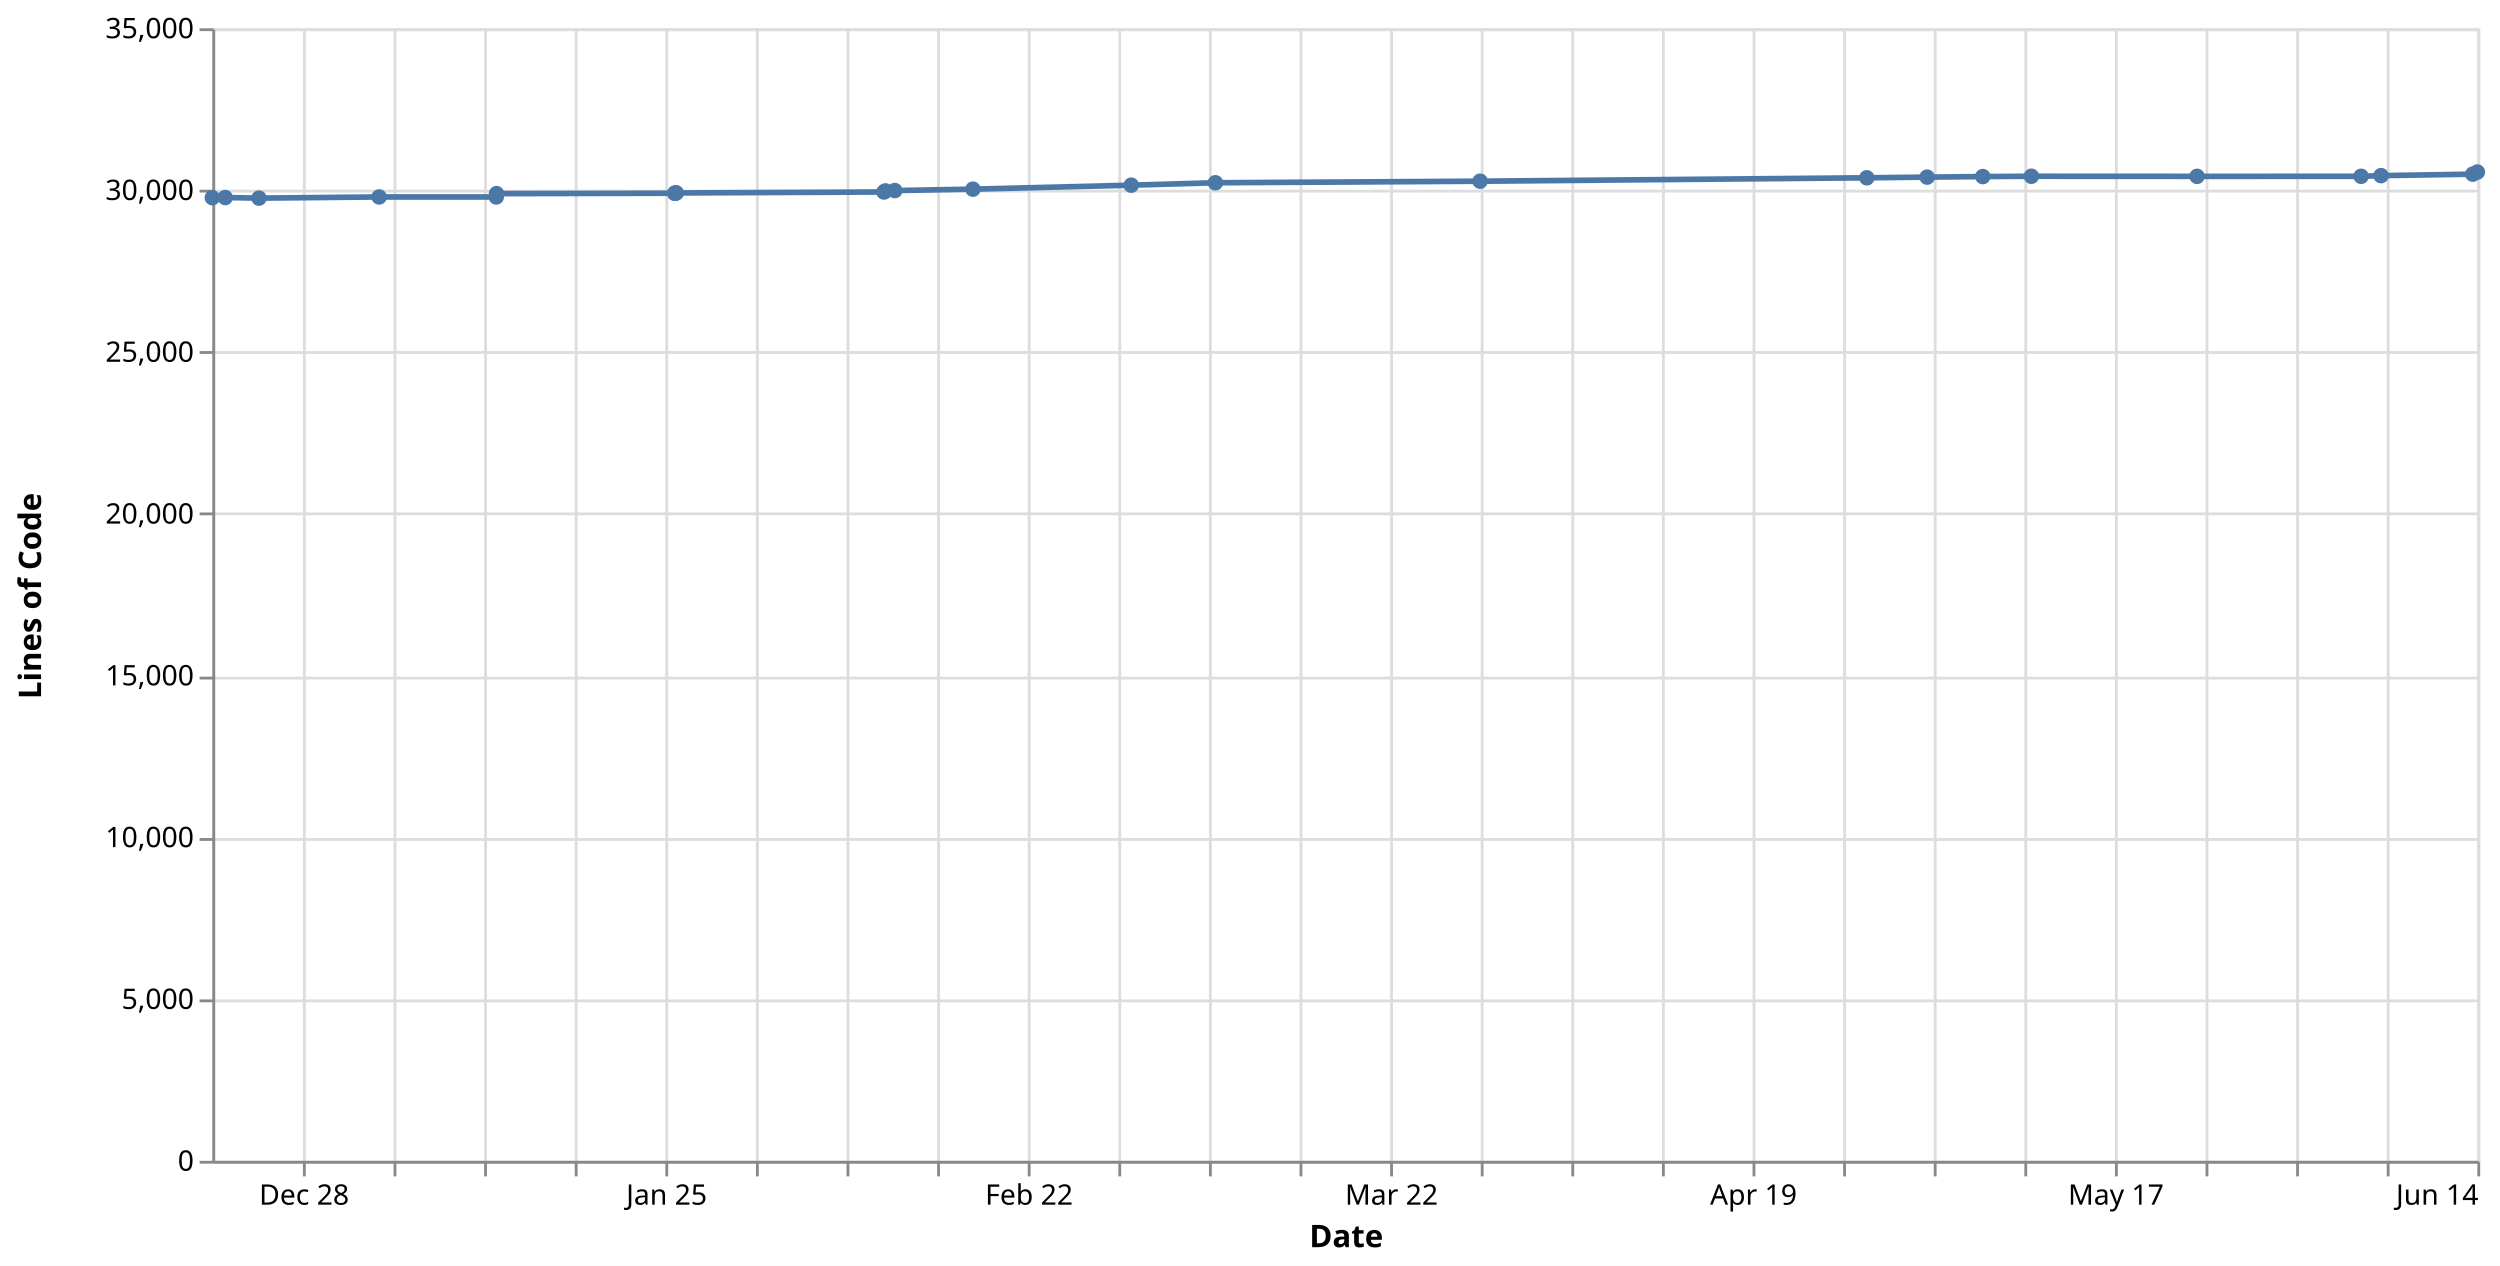
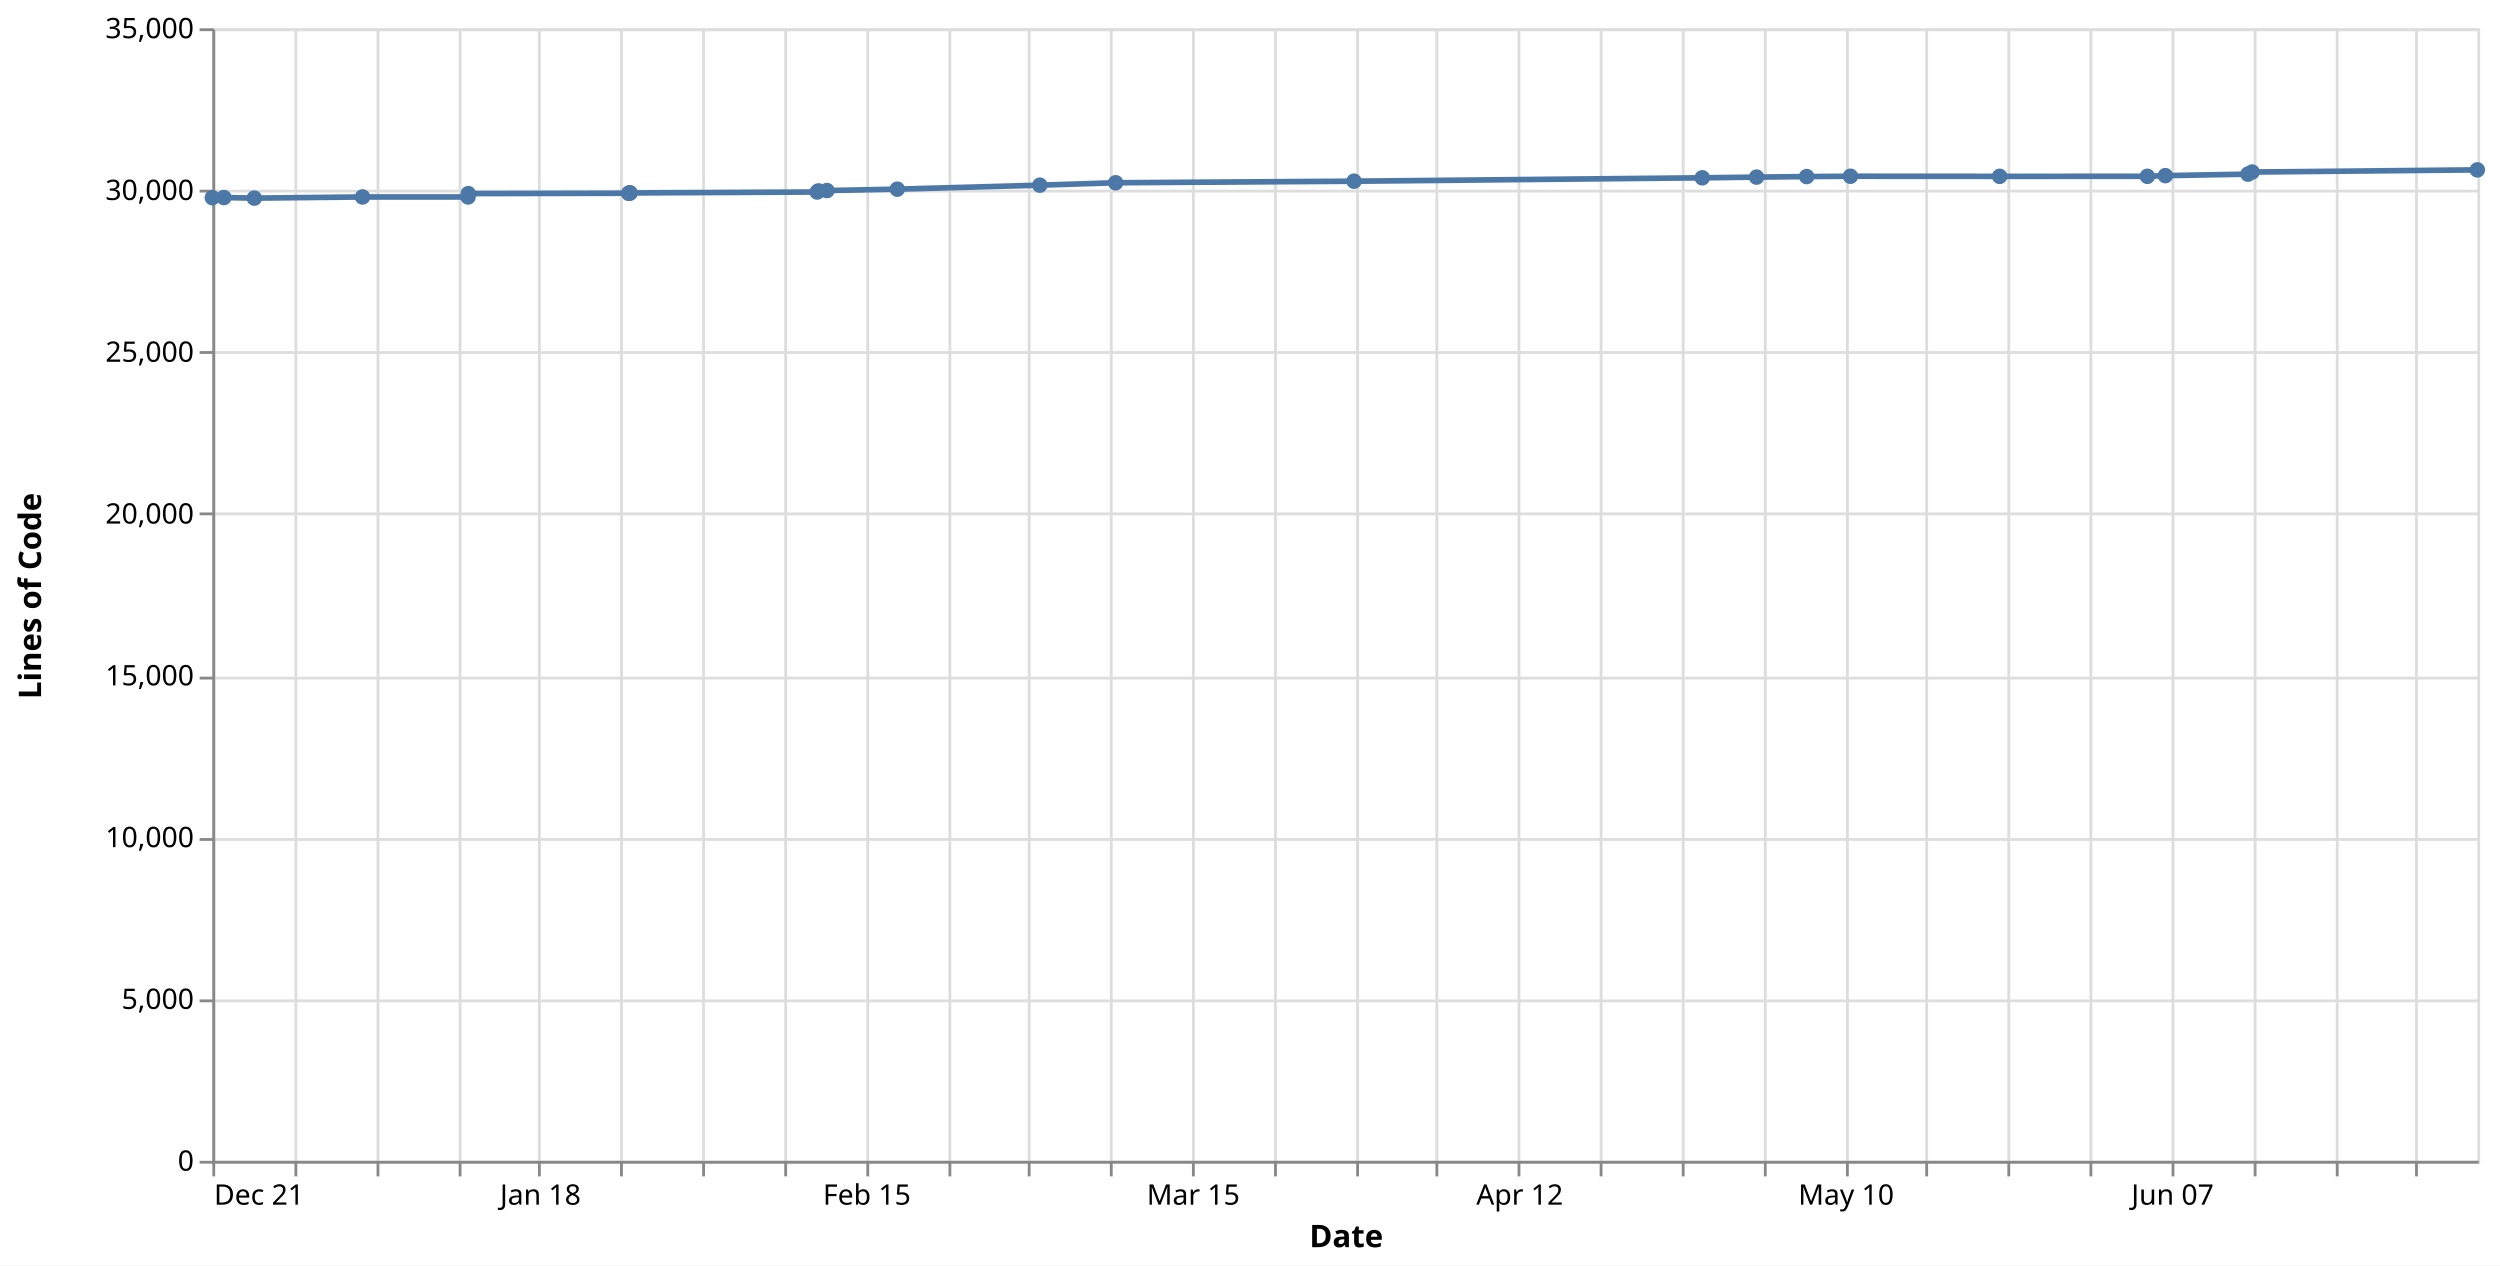
<svg xmlns="http://www.w3.org/2000/svg" version="1.1" class="marks" width="883" height="447" viewBox="0 0 883 447">
  <rect width="883" height="447" fill="white" />
  <g fill="none" stroke-miterlimit="10" transform="translate(75,10)">
    <g class="mark-group role-frame root" role="graphics-object" aria-roledescription="group mark container">
      <g transform="translate(0,0)">
        <path class="background" aria-hidden="true" d="M0.5,0.5h800v400h-800Z" stroke="#ddd" />
        <g>
          <g class="mark-group role-axis" aria-hidden="true">
            <g transform="translate(0.5,400.5)">
              <path class="background" aria-hidden="true" d="M0,0h0v0h0Z" pointer-events="none" />
              <g>
                <g class="mark-rule role-axis-grid" pointer-events="none">
-                   <line transform="translate(32,-400)" x2="0" y2="400" stroke="#ddd" stroke-width="1" opacity="1" />
-                   <line transform="translate(64,-400)" x2="0" y2="400" stroke="#ddd" stroke-width="1" opacity="1" />
-                   <line transform="translate(96,-400)" x2="0" y2="400" stroke="#ddd" stroke-width="1" opacity="1" />
-                   <line transform="translate(128,-400)" x2="0" y2="400" stroke="#ddd" stroke-width="1" opacity="1" />
-                   <line transform="translate(160,-400)" x2="0" y2="400" stroke="#ddd" stroke-width="1" opacity="1" />
-                   <line transform="translate(192,-400)" x2="0" y2="400" stroke="#ddd" stroke-width="1" opacity="1" />
-                   <line transform="translate(224,-400)" x2="0" y2="400" stroke="#ddd" stroke-width="1" opacity="1" />
-                   <line transform="translate(256,-400)" x2="0" y2="400" stroke="#ddd" stroke-width="1" opacity="1" />
+                   <line transform="translate(0,-400)" x2="0" y2="400" stroke="#ddd" stroke-width="1" opacity="1" />
+                   <line transform="translate(29,-400)" x2="0" y2="400" stroke="#ddd" stroke-width="1" opacity="1" />
+                   <line transform="translate(58,-400)" x2="0" y2="400" stroke="#ddd" stroke-width="1" opacity="1" />
+                   <line transform="translate(87,-400)" x2="0" y2="400" stroke="#ddd" stroke-width="1" opacity="1" />
+                   <line transform="translate(115,-400)" x2="0" y2="400" stroke="#ddd" stroke-width="1" opacity="1" />
+                   <line transform="translate(144,-400)" x2="0" y2="400" stroke="#ddd" stroke-width="1" opacity="1" />
+                   <line transform="translate(173,-400)" x2="0" y2="400" stroke="#ddd" stroke-width="1" opacity="1" />
+                   <line transform="translate(202,-400)" x2="0" y2="400" stroke="#ddd" stroke-width="1" opacity="1" />
+                   <line transform="translate(231,-400)" x2="0" y2="400" stroke="#ddd" stroke-width="1" opacity="1" />
+                   <line transform="translate(260,-400)" x2="0" y2="400" stroke="#ddd" stroke-width="1" opacity="1" />
                  <line transform="translate(288,-400)" x2="0" y2="400" stroke="#ddd" stroke-width="1" opacity="1" />
-                   <line transform="translate(320,-400)" x2="0" y2="400" stroke="#ddd" stroke-width="1" opacity="1" />
-                   <line transform="translate(352,-400)" x2="0" y2="400" stroke="#ddd" stroke-width="1" opacity="1" />
-                   <line transform="translate(384,-400)" x2="0" y2="400" stroke="#ddd" stroke-width="1" opacity="1" />
-                   <line transform="translate(416,-400)" x2="0" y2="400" stroke="#ddd" stroke-width="1" opacity="1" />
-                   <line transform="translate(448,-400)" x2="0" y2="400" stroke="#ddd" stroke-width="1" opacity="1" />
-                   <line transform="translate(480,-400)" x2="0" y2="400" stroke="#ddd" stroke-width="1" opacity="1" />
-                   <line transform="translate(512,-400)" x2="0" y2="400" stroke="#ddd" stroke-width="1" opacity="1" />
-                   <line transform="translate(544,-400)" x2="0" y2="400" stroke="#ddd" stroke-width="1" opacity="1" />
-                   <line transform="translate(576,-400)" x2="0" y2="400" stroke="#ddd" stroke-width="1" opacity="1" />
-                   <line transform="translate(608,-400)" x2="0" y2="400" stroke="#ddd" stroke-width="1" opacity="1" />
-                   <line transform="translate(640,-400)" x2="0" y2="400" stroke="#ddd" stroke-width="1" opacity="1" />
-                   <line transform="translate(672,-400)" x2="0" y2="400" stroke="#ddd" stroke-width="1" opacity="1" />
-                   <line transform="translate(704,-400)" x2="0" y2="400" stroke="#ddd" stroke-width="1" opacity="1" />
-                   <line transform="translate(736,-400)" x2="0" y2="400" stroke="#ddd" stroke-width="1" opacity="1" />
-                   <line transform="translate(768,-400)" x2="0" y2="400" stroke="#ddd" stroke-width="1" opacity="1" />
-                   <line transform="translate(800,-400)" x2="0" y2="400" stroke="#ddd" stroke-width="1" opacity="1" />
+                   <line transform="translate(317,-400)" x2="0" y2="400" stroke="#ddd" stroke-width="1" opacity="1" />
+                   <line transform="translate(346,-400)" x2="0" y2="400" stroke="#ddd" stroke-width="1" opacity="1" />
+                   <line transform="translate(375,-400)" x2="0" y2="400" stroke="#ddd" stroke-width="1" opacity="1" />
+                   <line transform="translate(404,-400)" x2="0" y2="400" stroke="#ddd" stroke-width="1" opacity="1" />
+                   <line transform="translate(432,-400)" x2="0" y2="400" stroke="#ddd" stroke-width="1" opacity="1" />
+                   <line transform="translate(461,-400)" x2="0" y2="400" stroke="#ddd" stroke-width="1" opacity="1" />
+                   <line transform="translate(490,-400)" x2="0" y2="400" stroke="#ddd" stroke-width="1" opacity="1" />
+                   <line transform="translate(519,-400)" x2="0" y2="400" stroke="#ddd" stroke-width="1" opacity="1" />
+                   <line transform="translate(548,-400)" x2="0" y2="400" stroke="#ddd" stroke-width="1" opacity="1" />
+                   <line transform="translate(577,-400)" x2="0" y2="400" stroke="#ddd" stroke-width="1" opacity="1" />
+                   <line transform="translate(605,-400)" x2="0" y2="400" stroke="#ddd" stroke-width="1" opacity="1" />
+                   <line transform="translate(634,-400)" x2="0" y2="400" stroke="#ddd" stroke-width="1" opacity="1" />
+                   <line transform="translate(663,-400)" x2="0" y2="400" stroke="#ddd" stroke-width="1" opacity="1" />
+                   <line transform="translate(692,-400)" x2="0" y2="400" stroke="#ddd" stroke-width="1" opacity="1" />
+                   <line transform="translate(721,-400)" x2="0" y2="400" stroke="#ddd" stroke-width="1" opacity="1" />
+                   <line transform="translate(750,-400)" x2="0" y2="400" stroke="#ddd" stroke-width="1" opacity="1" />
+                   <line transform="translate(778,-400)" x2="0" y2="400" stroke="#ddd" stroke-width="1" opacity="1" />
                </g>
              </g>
              <path class="foreground" aria-hidden="true" d="" pointer-events="none" display="none" />
            </g>
          </g>
          <g class="mark-group role-axis" aria-hidden="true">
            <g transform="translate(0.5,0.5)">
              <path class="background" aria-hidden="true" d="M0,0h0v0h0Z" pointer-events="none" />
              <g>
                <g class="mark-rule role-axis-grid" pointer-events="none">
                  <line transform="translate(0,400)" x2="800" y2="0" stroke="#ddd" stroke-width="1" opacity="1" />
                  <line transform="translate(0,343)" x2="800" y2="0" stroke="#ddd" stroke-width="1" opacity="1" />
                  <line transform="translate(0,286)" x2="800" y2="0" stroke="#ddd" stroke-width="1" opacity="1" />
                  <line transform="translate(0,229)" x2="800" y2="0" stroke="#ddd" stroke-width="1" opacity="1" />
                  <line transform="translate(0,171)" x2="800" y2="0" stroke="#ddd" stroke-width="1" opacity="1" />
                  <line transform="translate(0,114)" x2="800" y2="0" stroke="#ddd" stroke-width="1" opacity="1" />
                  <line transform="translate(0,57)" x2="800" y2="0" stroke="#ddd" stroke-width="1" opacity="1" />
                  <line transform="translate(0,0)" x2="800" y2="0" stroke="#ddd" stroke-width="1" opacity="1" />
                </g>
              </g>
              <path class="foreground" aria-hidden="true" d="" pointer-events="none" display="none" />
            </g>
          </g>
-           <g class="mark-group role-axis" role="graphics-symbol" aria-roledescription="axis" aria-label="X-axis titled 'Date' for a time scale with values from Sunday, 21 December 2025, 12:25:38 AM to Sunday, 14 June 2026, 12:32:57 AM">
+           <g class="mark-group role-axis" role="graphics-symbol" aria-roledescription="axis" aria-label="X-axis titled 'Date' for a time scale with values from Saturday, 20 December 2025, 11:25:38 PM to Friday, 03 July 2026, 6:19:36 AM">
            <g transform="translate(0.5,400.5)">
              <path class="background" aria-hidden="true" d="M0,0h0v0h0Z" pointer-events="none" />
              <g>
                <g class="mark-rule role-axis-tick" pointer-events="none">
-                   <line transform="translate(32,0)" x2="0" y2="5" stroke="#888" stroke-width="1" opacity="1" />
-                   <line transform="translate(64,0)" x2="0" y2="5" stroke="#888" stroke-width="1" opacity="1" />
-                   <line transform="translate(96,0)" x2="0" y2="5" stroke="#888" stroke-width="1" opacity="1" />
-                   <line transform="translate(128,0)" x2="0" y2="5" stroke="#888" stroke-width="1" opacity="1" />
-                   <line transform="translate(160,0)" x2="0" y2="5" stroke="#888" stroke-width="1" opacity="1" />
-                   <line transform="translate(192,0)" x2="0" y2="5" stroke="#888" stroke-width="1" opacity="1" />
-                   <line transform="translate(224,0)" x2="0" y2="5" stroke="#888" stroke-width="1" opacity="1" />
-                   <line transform="translate(256,0)" x2="0" y2="5" stroke="#888" stroke-width="1" opacity="1" />
+                   <line transform="translate(0,0)" x2="0" y2="5" stroke="#888" stroke-width="1" opacity="1" />
+                   <line transform="translate(29,0)" x2="0" y2="5" stroke="#888" stroke-width="1" opacity="1" />
+                   <line transform="translate(58,0)" x2="0" y2="5" stroke="#888" stroke-width="1" opacity="1" />
+                   <line transform="translate(87,0)" x2="0" y2="5" stroke="#888" stroke-width="1" opacity="1" />
+                   <line transform="translate(115,0)" x2="0" y2="5" stroke="#888" stroke-width="1" opacity="1" />
+                   <line transform="translate(144,0)" x2="0" y2="5" stroke="#888" stroke-width="1" opacity="1" />
+                   <line transform="translate(173,0)" x2="0" y2="5" stroke="#888" stroke-width="1" opacity="1" />
+                   <line transform="translate(202,0)" x2="0" y2="5" stroke="#888" stroke-width="1" opacity="1" />
+                   <line transform="translate(231,0)" x2="0" y2="5" stroke="#888" stroke-width="1" opacity="1" />
+                   <line transform="translate(260,0)" x2="0" y2="5" stroke="#888" stroke-width="1" opacity="1" />
                  <line transform="translate(288,0)" x2="0" y2="5" stroke="#888" stroke-width="1" opacity="1" />
-                   <line transform="translate(320,0)" x2="0" y2="5" stroke="#888" stroke-width="1" opacity="1" />
-                   <line transform="translate(352,0)" x2="0" y2="5" stroke="#888" stroke-width="1" opacity="1" />
-                   <line transform="translate(384,0)" x2="0" y2="5" stroke="#888" stroke-width="1" opacity="1" />
-                   <line transform="translate(416,0)" x2="0" y2="5" stroke="#888" stroke-width="1" opacity="1" />
-                   <line transform="translate(448,0)" x2="0" y2="5" stroke="#888" stroke-width="1" opacity="1" />
-                   <line transform="translate(480,0)" x2="0" y2="5" stroke="#888" stroke-width="1" opacity="1" />
-                   <line transform="translate(512,0)" x2="0" y2="5" stroke="#888" stroke-width="1" opacity="1" />
-                   <line transform="translate(544,0)" x2="0" y2="5" stroke="#888" stroke-width="1" opacity="1" />
-                   <line transform="translate(576,0)" x2="0" y2="5" stroke="#888" stroke-width="1" opacity="1" />
-                   <line transform="translate(608,0)" x2="0" y2="5" stroke="#888" stroke-width="1" opacity="1" />
-                   <line transform="translate(640,0)" x2="0" y2="5" stroke="#888" stroke-width="1" opacity="1" />
-                   <line transform="translate(672,0)" x2="0" y2="5" stroke="#888" stroke-width="1" opacity="1" />
-                   <line transform="translate(704,0)" x2="0" y2="5" stroke="#888" stroke-width="1" opacity="1" />
-                   <line transform="translate(736,0)" x2="0" y2="5" stroke="#888" stroke-width="1" opacity="1" />
-                   <line transform="translate(768,0)" x2="0" y2="5" stroke="#888" stroke-width="1" opacity="1" />
-                   <line transform="translate(800,0)" x2="0" y2="5" stroke="#888" stroke-width="1" opacity="1" />
+                   <line transform="translate(317,0)" x2="0" y2="5" stroke="#888" stroke-width="1" opacity="1" />
+                   <line transform="translate(346,0)" x2="0" y2="5" stroke="#888" stroke-width="1" opacity="1" />
+                   <line transform="translate(375,0)" x2="0" y2="5" stroke="#888" stroke-width="1" opacity="1" />
+                   <line transform="translate(404,0)" x2="0" y2="5" stroke="#888" stroke-width="1" opacity="1" />
+                   <line transform="translate(432,0)" x2="0" y2="5" stroke="#888" stroke-width="1" opacity="1" />
+                   <line transform="translate(461,0)" x2="0" y2="5" stroke="#888" stroke-width="1" opacity="1" />
+                   <line transform="translate(490,0)" x2="0" y2="5" stroke="#888" stroke-width="1" opacity="1" />
+                   <line transform="translate(519,0)" x2="0" y2="5" stroke="#888" stroke-width="1" opacity="1" />
+                   <line transform="translate(548,0)" x2="0" y2="5" stroke="#888" stroke-width="1" opacity="1" />
+                   <line transform="translate(577,0)" x2="0" y2="5" stroke="#888" stroke-width="1" opacity="1" />
+                   <line transform="translate(605,0)" x2="0" y2="5" stroke="#888" stroke-width="1" opacity="1" />
+                   <line transform="translate(634,0)" x2="0" y2="5" stroke="#888" stroke-width="1" opacity="1" />
+                   <line transform="translate(663,0)" x2="0" y2="5" stroke="#888" stroke-width="1" opacity="1" />
+                   <line transform="translate(692,0)" x2="0" y2="5" stroke="#888" stroke-width="1" opacity="1" />
+                   <line transform="translate(721,0)" x2="0" y2="5" stroke="#888" stroke-width="1" opacity="1" />
+                   <line transform="translate(750,0)" x2="0" y2="5" stroke="#888" stroke-width="1" opacity="1" />
+                   <line transform="translate(778,0)" x2="0" y2="5" stroke="#888" stroke-width="1" opacity="1" />
                </g>
                <g class="mark-text role-axis-label" pointer-events="none">
-                   <text text-anchor="middle" transform="translate(31.9253,15)" font-family="sans-serif" font-size="10px" fill="#000" opacity="1">Dec 28</text>
-                   <text text-anchor="middle" transform="translate(63.93199,15)" font-family="sans-serif" font-size="10px" fill="#000" opacity="0">Jan 04</text>
-                   <text text-anchor="middle" transform="translate(95.93868,15)" font-family="sans-serif" font-size="10px" fill="#000" opacity="0">Jan 11</text>
-                   <text text-anchor="middle" transform="translate(127.9454,15)" font-family="sans-serif" font-size="10px" fill="#000" opacity="0">Jan 18</text>
-                   <text text-anchor="middle" transform="translate(159.9521,15)" font-family="sans-serif" font-size="10px" fill="#000" opacity="1">Jan 25</text>
-                   <text text-anchor="middle" transform="translate(191.9588,15)" font-family="sans-serif" font-size="10px" fill="#000" opacity="0">February</text>
-                   <text text-anchor="middle" transform="translate(223.9654,15)" font-family="sans-serif" font-size="10px" fill="#000" opacity="0">Feb 08</text>
-                   <text text-anchor="middle" transform="translate(255.9721,15)" font-family="sans-serif" font-size="10px" fill="#000" opacity="0">Feb 15</text>
-                   <text text-anchor="middle" transform="translate(287.9788,15)" font-family="sans-serif" font-size="10px" fill="#000" opacity="1">Feb 22</text>
-                   <text text-anchor="middle" transform="translate(319.9855,15)" font-family="sans-serif" font-size="10px" fill="#000" opacity="0">March</text>
-                   <text text-anchor="middle" transform="translate(351.9922,15)" font-family="sans-serif" font-size="10px" fill="#000" opacity="0">Mar 08</text>
-                   <text text-anchor="middle" transform="translate(383.9989,15)" font-family="sans-serif" font-size="10px" fill="#000" opacity="0">Mar 15</text>
-                   <text text-anchor="middle" transform="translate(416.0056,15)" font-family="sans-serif" font-size="10px" fill="#000" opacity="1">Mar 22</text>
-                   <text text-anchor="middle" transform="translate(448.0123,15)" font-family="sans-serif" font-size="10px" fill="#000" opacity="0">Mar 29</text>
-                   <text text-anchor="middle" transform="translate(479.8285,15)" font-family="sans-serif" font-size="10px" fill="#000" opacity="0">Apr 05</text>
-                   <text text-anchor="middle" transform="translate(511.8352,15)" font-family="sans-serif" font-size="10px" fill="#000" opacity="0">Apr 12</text>
-                   <text text-anchor="middle" transform="translate(543.8418,15)" font-family="sans-serif" font-size="10px" fill="#000" opacity="1">Apr 19</text>
-                   <text text-anchor="middle" transform="translate(575.8485,15)" font-family="sans-serif" font-size="10px" fill="#000" opacity="0">Apr 26</text>
-                   <text text-anchor="middle" transform="translate(607.8552,15)" font-family="sans-serif" font-size="10px" fill="#000" opacity="0">May 03</text>
-                   <text text-anchor="middle" transform="translate(639.8619,15)" font-family="sans-serif" font-size="10px" fill="#000" opacity="0">May 10</text>
-                   <text text-anchor="middle" transform="translate(671.8686,15)" font-family="sans-serif" font-size="10px" fill="#000" opacity="1">May 17</text>
-                   <text text-anchor="middle" transform="translate(703.8753,15)" font-family="sans-serif" font-size="10px" fill="#000" opacity="0">May 24</text>
-                   <text text-anchor="middle" transform="translate(735.882,15)" font-family="sans-serif" font-size="10px" fill="#000" opacity="0">May 31</text>
-                   <text text-anchor="middle" transform="translate(767.8887,15)" font-family="sans-serif" font-size="10px" fill="#000" opacity="0">Jun 07</text>
-                   <text text-anchor="end" transform="translate(799.8954,15)" font-family="sans-serif" font-size="10px" fill="#000" opacity="1">Jun 14</text>
+                   <text text-anchor="start" transform="translate(0.09826981,15)" font-family="sans-serif" font-size="10px" fill="#000" opacity="1">Dec 21</text>
+                   <text text-anchor="middle" transform="translate(28.92154,15)" font-family="sans-serif" font-size="10px" fill="#000" opacity="0">Dec 28</text>
+                   <text text-anchor="middle" transform="translate(57.74481,15)" font-family="sans-serif" font-size="10px" fill="#000" opacity="0">Jan 04</text>
+                   <text text-anchor="middle" transform="translate(86.56807,15)" font-family="sans-serif" font-size="10px" fill="#000" opacity="0">Jan 11</text>
+                   <text text-anchor="middle" transform="translate(115.3913,15)" font-family="sans-serif" font-size="10px" fill="#000" opacity="1">Jan 18</text>
+                   <text text-anchor="middle" transform="translate(144.2146,15)" font-family="sans-serif" font-size="10px" fill="#000" opacity="0">Jan 25</text>
+                   <text text-anchor="middle" transform="translate(173.0379,15)" font-family="sans-serif" font-size="10px" fill="#000" opacity="0">February</text>
+                   <text text-anchor="middle" transform="translate(201.8611,15)" font-family="sans-serif" font-size="10px" fill="#000" opacity="0">Feb 08</text>
+                   <text text-anchor="middle" transform="translate(230.6844,15)" font-family="sans-serif" font-size="10px" fill="#000" opacity="1">Feb 15</text>
+                   <text text-anchor="middle" transform="translate(259.5077,15)" font-family="sans-serif" font-size="10px" fill="#000" opacity="0">Feb 22</text>
+                   <text text-anchor="middle" transform="translate(288.3309,15)" font-family="sans-serif" font-size="10px" fill="#000" opacity="0">March</text>
+                   <text text-anchor="middle" transform="translate(317.1542,15)" font-family="sans-serif" font-size="10px" fill="#000" opacity="0">Mar 08</text>
+                   <text text-anchor="middle" transform="translate(345.9775,15)" font-family="sans-serif" font-size="10px" fill="#000" opacity="1">Mar 15</text>
+                   <text text-anchor="middle" transform="translate(374.8008,15)" font-family="sans-serif" font-size="10px" fill="#000" opacity="0">Mar 22</text>
+                   <text text-anchor="middle" transform="translate(403.624,15)" font-family="sans-serif" font-size="10px" fill="#000" opacity="0">Mar 29</text>
+                   <text text-anchor="middle" transform="translate(432.4473,15)" font-family="sans-serif" font-size="10px" fill="#000" opacity="0">Apr 05</text>
+                   <text text-anchor="middle" transform="translate(461.2706,15)" font-family="sans-serif" font-size="10px" fill="#000" opacity="1">Apr 12</text>
+                   <text text-anchor="middle" transform="translate(490.0938,15)" font-family="sans-serif" font-size="10px" fill="#000" opacity="0">Apr 19</text>
+                   <text text-anchor="middle" transform="translate(518.9171,15)" font-family="sans-serif" font-size="10px" fill="#000" opacity="0">Apr 26</text>
+                   <text text-anchor="middle" transform="translate(547.7404,15)" font-family="sans-serif" font-size="10px" fill="#000" opacity="0">May 03</text>
+                   <text text-anchor="middle" transform="translate(576.5636,15)" font-family="sans-serif" font-size="10px" fill="#000" opacity="1">May 10</text>
+                   <text text-anchor="middle" transform="translate(605.3869,15)" font-family="sans-serif" font-size="10px" fill="#000" opacity="0">May 17</text>
+                   <text text-anchor="middle" transform="translate(634.2102,15)" font-family="sans-serif" font-size="10px" fill="#000" opacity="0">May 24</text>
+                   <text text-anchor="middle" transform="translate(663.0334,15)" font-family="sans-serif" font-size="10px" fill="#000" opacity="0">May 31</text>
+                   <text text-anchor="middle" transform="translate(691.8567,15)" font-family="sans-serif" font-size="10px" fill="#000" opacity="1">Jun 07</text>
+                   <text text-anchor="middle" transform="translate(720.68,15)" font-family="sans-serif" font-size="10px" fill="#000" opacity="0">Jun 14</text>
+                   <text text-anchor="middle" transform="translate(749.5032,15)" font-family="sans-serif" font-size="10px" fill="#000" opacity="0">Jun 21</text>
+                   <text text-anchor="middle" transform="translate(778.3265,15)" font-family="sans-serif" font-size="10px" fill="#000" opacity="0">Jun 28</text>
                </g>
                <g class="mark-rule role-axis-domain" pointer-events="none">
                  <line transform="translate(0,0)" x2="800" y2="0" stroke="#888" stroke-width="1" opacity="1" />
                </g>
                <g class="mark-text role-axis-title" pointer-events="none">
                  <text text-anchor="middle" transform="translate(400,30)" font-family="sans-serif" font-size="11px" font-weight="bold" fill="#000" opacity="1">Date</text>
                </g>
              </g>
              <path class="foreground" aria-hidden="true" d="" pointer-events="none" display="none" />
            </g>
          </g>
          <g class="mark-group role-axis" role="graphics-symbol" aria-roledescription="axis" aria-label="Y-axis titled 'Lines of Code' for a linear scale with values from 0 to 35,000">
            <g transform="translate(0.5,0.5)">
              <path class="background" aria-hidden="true" d="M0,0h0v0h0Z" pointer-events="none" />
              <g>
                <g class="mark-rule role-axis-tick" pointer-events="none">
                  <line transform="translate(0,400)" x2="-5" y2="0" stroke="#888" stroke-width="1" opacity="1" />
                  <line transform="translate(0,343)" x2="-5" y2="0" stroke="#888" stroke-width="1" opacity="1" />
                  <line transform="translate(0,286)" x2="-5" y2="0" stroke="#888" stroke-width="1" opacity="1" />
                  <line transform="translate(0,229)" x2="-5" y2="0" stroke="#888" stroke-width="1" opacity="1" />
                  <line transform="translate(0,171)" x2="-5" y2="0" stroke="#888" stroke-width="1" opacity="1" />
                  <line transform="translate(0,114)" x2="-5" y2="0" stroke="#888" stroke-width="1" opacity="1" />
                  <line transform="translate(0,57)" x2="-5" y2="0" stroke="#888" stroke-width="1" opacity="1" />
                  <line transform="translate(0,0)" x2="-5" y2="0" stroke="#888" stroke-width="1" opacity="1" />
                </g>
                <g class="mark-text role-axis-label" pointer-events="none">
                  <text text-anchor="end" transform="translate(-7,403)" font-family="sans-serif" font-size="10px" fill="#000" opacity="1">0</text>
                  <text text-anchor="end" transform="translate(-7,345.8571)" font-family="sans-serif" font-size="10px" fill="#000" opacity="1">5,000</text>
                  <text text-anchor="end" transform="translate(-7,288.7143)" font-family="sans-serif" font-size="10px" fill="#000" opacity="1">10,000</text>
                  <text text-anchor="end" transform="translate(-7,231.5714)" font-family="sans-serif" font-size="10px" fill="#000" opacity="1">15,000</text>
                  <text text-anchor="end" transform="translate(-7,174.4286)" font-family="sans-serif" font-size="10px" fill="#000" opacity="1">20,000</text>
                  <text text-anchor="end" transform="translate(-7,117.2857)" font-family="sans-serif" font-size="10px" fill="#000" opacity="1">25,000</text>
                  <text text-anchor="end" transform="translate(-7,60.14286)" font-family="sans-serif" font-size="10px" fill="#000" opacity="1">30,000</text>
                  <text text-anchor="end" transform="translate(-7,3)" font-family="sans-serif" font-size="10px" fill="#000" opacity="1">35,000</text>
                </g>
                <g class="mark-rule role-axis-domain" pointer-events="none">
                  <line transform="translate(0,400)" x2="0" y2="-400" stroke="#888" stroke-width="1" opacity="1" />
                </g>
                <g class="mark-text role-axis-title" pointer-events="none">
                  <text text-anchor="middle" transform="translate(-59,200) rotate(-90) translate(0,-2)" font-family="sans-serif" font-size="11px" font-weight="bold" fill="#000" opacity="1">Lines of Code</text>
                </g>
              </g>
              <path class="foreground" aria-hidden="true" d="" pointer-events="none" display="none" />
            </g>
          </g>
          <g class="mark-line role-mark layer_0_marks" role="graphics-object" aria-roledescription="line mark container">
-             <path aria-label="Date: Dec 21, 2025; Lines of Code: 29766; Version: v1.0.1; LinesOfCode: 29766; Timestamp: Dec 21, 2025" role="graphics-symbol" aria-roledescription="line mark" d="M0,59.817L4.534,59.771L16.465,59.977L58.91,59.566L100.287,59.566L100.372,58.389L163.324,58.251L163.402,58.263L163.727,58.137L163.828,58.149L237.202,57.817L237.736,57.429L241.054,57.303L268.635,56.811L324.55,55.406L354.28,54.549L447.775,54L584.36,52.8L605.659,52.56L625.311,52.366L642.481,52.251L701.002,52.286L758.937,52.274L765.991,52.034L798.377,51.509L800,50.766" stroke="#4c78a8" stroke-width="2" />
+             <path aria-label="Date: Dec 20, 2025; Lines of Code: 29766; Version: v1.0.1; LinesOfCode: 29766; Timestamp: Dec 20, 2025" role="graphics-symbol" aria-roledescription="line mark" d="M0,59.817L4.083,59.771L14.827,59.977L53.051,59.566L90.312,59.566L90.389,58.389L147.079,58.251L147.15,58.263L147.442,58.137L147.534,58.149L213.609,57.817L214.09,57.429L217.079,57.303L241.916,56.811L292.27,55.406L319.043,54.549L403.238,54L526.239,52.8L545.419,52.56L563.117,52.366L578.579,52.251L631.28,52.286L683.452,52.274L689.805,52.034L718.969,51.509L720.431,50.766L800,50" stroke="#4c78a8" stroke-width="2" />
          </g>
          <g class="mark-symbol role-mark layer_1_marks" role="graphics-object" aria-roledescription="symbol mark container">
-             <path aria-label="Date: Dec 21, 2025; Lines of Code: 29766; Version: v1.0.1; LinesOfCode: 29766; Timestamp: Dec 21, 2025" role="graphics-symbol" aria-roledescription="point" transform="translate(0,59.81714)" d="M2.739,0A2.739,2.739,0,1,1,-2.739,0A2.739,2.739,0,1,1,2.739,0" fill="#4c78a8" stroke-width="2" opacity="1" />
-             <path aria-label="Date: Dec 22, 2025; Lines of Code: 29770; Version: v1.0.2; LinesOfCode: 29770; Timestamp: Dec 22, 2025" role="graphics-symbol" aria-roledescription="point" transform="translate(4.53407,59.77143)" d="M2.739,0A2.739,2.739,0,1,1,-2.739,0A2.739,2.739,0,1,1,2.739,0" fill="#4c78a8" stroke-width="2" opacity="1" />
-             <path aria-label="Date: Dec 24, 2025; Lines of Code: 29752; Version: v1.0.3; LinesOfCode: 29752; Timestamp: Dec 24, 2025" role="graphics-symbol" aria-roledescription="point" transform="translate(16.46503,59.97714)" d="M2.739,0A2.739,2.739,0,1,1,-2.739,0A2.739,2.739,0,1,1,2.739,0" fill="#4c78a8" stroke-width="2" opacity="1" />
-             <path aria-label="Date: Jan 02, 2026; Lines of Code: 29788; Version: v1.0.4; LinesOfCode: 29788; Timestamp: Jan 02, 2026" role="graphics-symbol" aria-roledescription="point" transform="translate(58.90978,59.56571)" d="M2.739,0A2.739,2.739,0,1,1,-2.739,0A2.739,2.739,0,1,1,2.739,0" fill="#4c78a8" stroke-width="2" opacity="1" />
-             <path aria-label="Date: Jan 11, 2026; Lines of Code: 29788; Version: v2.0.0; LinesOfCode: 29788; Timestamp: Jan 11, 2026" role="graphics-symbol" aria-roledescription="point" transform="translate(100.2869,59.56571)" d="M2.739,0A2.739,2.739,0,1,1,-2.739,0A2.739,2.739,0,1,1,2.739,0" fill="#4c78a8" stroke-width="2" opacity="1" />
-             <path aria-label="Date: Jan 11, 2026; Lines of Code: 29891; Version: v2.0.1; LinesOfCode: 29891; Timestamp: Jan 11, 2026" role="graphics-symbol" aria-roledescription="point" transform="translate(100.3722,58.38857)" d="M2.739,0A2.739,2.739,0,1,1,-2.739,0A2.739,2.739,0,1,1,2.739,0" fill="#4c78a8" stroke-width="2" opacity="1" />
-             <path aria-label="Date: Jan 25, 2026; Lines of Code: 29903; Version: v2.0.2; LinesOfCode: 29903; Timestamp: Jan 25, 2026" role="graphics-symbol" aria-roledescription="point" transform="translate(163.3236,58.25143)" d="M2.739,0A2.739,2.739,0,1,1,-2.739,0A2.739,2.739,0,1,1,2.739,0" fill="#4c78a8" stroke-width="2" opacity="1" />
-             <path aria-label="Date: Jan 25, 2026; Lines of Code: 29902; Version: v2.0.3; LinesOfCode: 29902; Timestamp: Jan 25, 2026" role="graphics-symbol" aria-roledescription="point" transform="translate(163.4018,58.26286)" d="M2.739,0A2.739,2.739,0,1,1,-2.739,0A2.739,2.739,0,1,1,2.739,0" fill="#4c78a8" stroke-width="2" opacity="1" />
-             <path aria-label="Date: Jan 25, 2026; Lines of Code: 29913; Version: v2.0.4; LinesOfCode: 29913; Timestamp: Jan 25, 2026" role="graphics-symbol" aria-roledescription="point" transform="translate(163.7269,58.13714)" d="M2.739,0A2.739,2.739,0,1,1,-2.739,0A2.739,2.739,0,1,1,2.739,0" fill="#4c78a8" stroke-width="2" opacity="1" />
-             <path aria-label="Date: Jan 25, 2026; Lines of Code: 29912; Version: v2.0.5; LinesOfCode: 29912; Timestamp: Jan 25, 2026" role="graphics-symbol" aria-roledescription="point" transform="translate(163.8285,58.14857)" d="M2.739,0A2.739,2.739,0,1,1,-2.739,0A2.739,2.739,0,1,1,2.739,0" fill="#4c78a8" stroke-width="2" opacity="1" />
-             <path aria-label="Date: Feb 10, 2026; Lines of Code: 29941; Version: v2.0.6; LinesOfCode: 29941; Timestamp: Feb 10, 2026" role="graphics-symbol" aria-roledescription="point" transform="translate(237.2017,57.81714)" d="M2.739,0A2.739,2.739,0,1,1,-2.739,0A2.739,2.739,0,1,1,2.739,0" fill="#4c78a8" stroke-width="2" opacity="1" />
-             <path aria-label="Date: Feb 11, 2026; Lines of Code: 29975; Version: v2.0.7; LinesOfCode: 29975; Timestamp: Feb 11, 2026" role="graphics-symbol" aria-roledescription="point" transform="translate(237.736,57.42857)" d="M2.739,0A2.739,2.739,0,1,1,-2.739,0A2.739,2.739,0,1,1,2.739,0" fill="#4c78a8" stroke-width="2" opacity="1" />
-             <path aria-label="Date: Feb 11, 2026; Lines of Code: 29986; Version: v2.0.8; LinesOfCode: 29986; Timestamp: Feb 11, 2026" role="graphics-symbol" aria-roledescription="point" transform="translate(241.0541,57.30286)" d="M2.739,0A2.739,2.739,0,1,1,-2.739,0A2.739,2.739,0,1,1,2.739,0" fill="#4c78a8" stroke-width="2" opacity="1" />
-             <path aria-label="Date: Feb 17, 2026; Lines of Code: 30029; Version: v2.0.9; LinesOfCode: 30029; Timestamp: Feb 17, 2026" role="graphics-symbol" aria-roledescription="point" transform="translate(268.6352,56.81143)" d="M2.739,0A2.739,2.739,0,1,1,-2.739,0A2.739,2.739,0,1,1,2.739,0" fill="#4c78a8" stroke-width="2" opacity="1" />
-             <path aria-label="Date: Mar 01, 2026; Lines of Code: 30152; Version: v2.0.10; LinesOfCode: 30152; Timestamp: Mar 01, 2026" role="graphics-symbol" aria-roledescription="point" transform="translate(324.55,55.40571)" d="M2.739,0A2.739,2.739,0,1,1,-2.739,0A2.739,2.739,0,1,1,2.739,0" fill="#4c78a8" stroke-width="2" opacity="1" />
-             <path aria-label="Date: Mar 08, 2026; Lines of Code: 30227; Version: v2.0.11; LinesOfCode: 30227; Timestamp: Mar 08, 2026" role="graphics-symbol" aria-roledescription="point" transform="translate(354.28,54.54857)" d="M2.739,0A2.739,2.739,0,1,1,-2.739,0A2.739,2.739,0,1,1,2.739,0" fill="#4c78a8" stroke-width="2" opacity="1" />
-             <path aria-label="Date: Mar 28, 2026; Lines of Code: 30275; Version: v2.0.12; LinesOfCode: 30275; Timestamp: Mar 28, 2026" role="graphics-symbol" aria-roledescription="point" transform="translate(447.7747,54)" d="M2.739,0A2.739,2.739,0,1,1,-2.739,0A2.739,2.739,0,1,1,2.739,0" fill="#4c78a8" stroke-width="2" opacity="1" />
-             <path aria-label="Date: Apr 27, 2026; Lines of Code: 30380; Version: v2.0.13; LinesOfCode: 30380; Timestamp: Apr 27, 2026" role="graphics-symbol" aria-roledescription="point" transform="translate(584.3597,52.8)" d="M2.739,0A2.739,2.739,0,1,1,-2.739,0A2.739,2.739,0,1,1,2.739,0" fill="#4c78a8" stroke-width="2" opacity="1" />
-             <path aria-label="Date: May 02, 2026; Lines of Code: 30401; Version: v2.0.14; LinesOfCode: 30401; Timestamp: May 02, 2026" role="graphics-symbol" aria-roledescription="point" transform="translate(605.6589,52.56)" d="M2.739,0A2.739,2.739,0,1,1,-2.739,0A2.739,2.739,0,1,1,2.739,0" fill="#4c78a8" stroke-width="2" opacity="1" />
-             <path aria-label="Date: May 06, 2026; Lines of Code: 30418; Version: v2.0.15; LinesOfCode: 30418; Timestamp: May 06, 2026" role="graphics-symbol" aria-roledescription="point" transform="translate(625.3114,52.36571)" d="M2.739,0A2.739,2.739,0,1,1,-2.739,0A2.739,2.739,0,1,1,2.739,0" fill="#4c78a8" stroke-width="2" opacity="1" />
-             <path aria-label="Date: May 10, 2026; Lines of Code: 30428; Version: v2.0.16; LinesOfCode: 30428; Timestamp: May 10, 2026" role="graphics-symbol" aria-roledescription="point" transform="translate(642.4808,52.25143)" d="M2.739,0A2.739,2.739,0,1,1,-2.739,0A2.739,2.739,0,1,1,2.739,0" fill="#4c78a8" stroke-width="2" opacity="1" />
-             <path aria-label="Date: May 23, 2026; Lines of Code: 30425; Version: v2.0.17; LinesOfCode: 30425; Timestamp: May 23, 2026" role="graphics-symbol" aria-roledescription="point" transform="translate(701.0021,52.28571)" d="M2.739,0A2.739,2.739,0,1,1,-2.739,0A2.739,2.739,0,1,1,2.739,0" fill="#4c78a8" stroke-width="2" opacity="1" />
-             <path aria-label="Date: Jun 05, 2026; Lines of Code: 30426; Version: v2.0.18; LinesOfCode: 30426; Timestamp: Jun 05, 2026" role="graphics-symbol" aria-roledescription="point" transform="translate(758.937,52.27429)" d="M2.739,0A2.739,2.739,0,1,1,-2.739,0A2.739,2.739,0,1,1,2.739,0" fill="#4c78a8" stroke-width="2" opacity="1" />
-             <path aria-label="Date: Jun 06, 2026; Lines of Code: 30447; Version: v2.0.19; LinesOfCode: 30447; Timestamp: Jun 06, 2026" role="graphics-symbol" aria-roledescription="point" transform="translate(765.9911,52.03429)" d="M2.739,0A2.739,2.739,0,1,1,-2.739,0A2.739,2.739,0,1,1,2.739,0" fill="#4c78a8" stroke-width="2" opacity="1" />
-             <path aria-label="Date: Jun 13, 2026; Lines of Code: 30493; Version: v2.0.20; LinesOfCode: 30493; Timestamp: Jun 13, 2026" role="graphics-symbol" aria-roledescription="point" transform="translate(798.3766,51.50857)" d="M2.739,0A2.739,2.739,0,1,1,-2.739,0A2.739,2.739,0,1,1,2.739,0" fill="#4c78a8" stroke-width="2" opacity="1" />
-             <path aria-label="Date: Jun 14, 2026; Lines of Code: 30558; Version: v2.0.21; LinesOfCode: 30558; Timestamp: Jun 14, 2026" role="graphics-symbol" aria-roledescription="point" transform="translate(800,50.76571)" d="M2.739,0A2.739,2.739,0,1,1,-2.739,0A2.739,2.739,0,1,1,2.739,0" fill="#4c78a8" stroke-width="2" opacity="1" />
+             <path aria-label="Date: Dec 20, 2025; Lines of Code: 29766; Version: v1.0.1; LinesOfCode: 29766; Timestamp: Dec 20, 2025" role="graphics-symbol" aria-roledescription="point" transform="translate(0,59.81714)" d="M2.739,0A2.739,2.739,0,1,1,-2.739,0A2.739,2.739,0,1,1,2.739,0" fill="#4c78a8" stroke-width="2" opacity="1" />
+             <path aria-label="Date: Dec 21, 2025; Lines of Code: 29770; Version: v1.0.2; LinesOfCode: 29770; Timestamp: Dec 21, 2025" role="graphics-symbol" aria-roledescription="point" transform="translate(4.083106,59.77143)" d="M2.739,0A2.739,2.739,0,1,1,-2.739,0A2.739,2.739,0,1,1,2.739,0" fill="#4c78a8" stroke-width="2" opacity="1" />
+             <path aria-label="Date: Dec 24, 2025; Lines of Code: 29752; Version: v1.0.3; LinesOfCode: 29752; Timestamp: Dec 24, 2025" role="graphics-symbol" aria-roledescription="point" transform="translate(14.8274,59.97714)" d="M2.739,0A2.739,2.739,0,1,1,-2.739,0A2.739,2.739,0,1,1,2.739,0" fill="#4c78a8" stroke-width="2" opacity="1" />
+             <path aria-label="Date: Jan 02, 2026; Lines of Code: 29788; Version: v1.0.4; LinesOfCode: 29788; Timestamp: Jan 02, 2026" role="graphics-symbol" aria-roledescription="point" transform="translate(53.05054,59.56571)" d="M2.739,0A2.739,2.739,0,1,1,-2.739,0A2.739,2.739,0,1,1,2.739,0" fill="#4c78a8" stroke-width="2" opacity="1" />
+             <path aria-label="Date: Jan 11, 2026; Lines of Code: 29788; Version: v2.0.0; LinesOfCode: 29788; Timestamp: Jan 11, 2026" role="graphics-symbol" aria-roledescription="point" transform="translate(90.31229,59.56571)" d="M2.739,0A2.739,2.739,0,1,1,-2.739,0A2.739,2.739,0,1,1,2.739,0" fill="#4c78a8" stroke-width="2" opacity="1" />
+             <path aria-label="Date: Jan 11, 2026; Lines of Code: 29891; Version: v2.0.1; LinesOfCode: 29891; Timestamp: Jan 11, 2026" role="graphics-symbol" aria-roledescription="point" transform="translate(90.38906,58.38857)" d="M2.739,0A2.739,2.739,0,1,1,-2.739,0A2.739,2.739,0,1,1,2.739,0" fill="#4c78a8" stroke-width="2" opacity="1" />
+             <path aria-label="Date: Jan 25, 2026; Lines of Code: 29903; Version: v2.0.2; LinesOfCode: 29903; Timestamp: Jan 25, 2026" role="graphics-symbol" aria-roledescription="point" transform="translate(147.0793,58.25143)" d="M2.739,0A2.739,2.739,0,1,1,-2.739,0A2.739,2.739,0,1,1,2.739,0" fill="#4c78a8" stroke-width="2" opacity="1" />
+             <path aria-label="Date: Jan 25, 2026; Lines of Code: 29902; Version: v2.0.3; LinesOfCode: 29902; Timestamp: Jan 25, 2026" role="graphics-symbol" aria-roledescription="point" transform="translate(147.1496,58.26286)" d="M2.739,0A2.739,2.739,0,1,1,-2.739,0A2.739,2.739,0,1,1,2.739,0" fill="#4c78a8" stroke-width="2" opacity="1" />
+             <path aria-label="Date: Jan 25, 2026; Lines of Code: 29913; Version: v2.0.4; LinesOfCode: 29913; Timestamp: Jan 25, 2026" role="graphics-symbol" aria-roledescription="point" transform="translate(147.4424,58.13714)" d="M2.739,0A2.739,2.739,0,1,1,-2.739,0A2.739,2.739,0,1,1,2.739,0" fill="#4c78a8" stroke-width="2" opacity="1" />
+             <path aria-label="Date: Jan 25, 2026; Lines of Code: 29912; Version: v2.0.5; LinesOfCode: 29912; Timestamp: Jan 25, 2026" role="graphics-symbol" aria-roledescription="point" transform="translate(147.5339,58.14857)" d="M2.739,0A2.739,2.739,0,1,1,-2.739,0A2.739,2.739,0,1,1,2.739,0" fill="#4c78a8" stroke-width="2" opacity="1" />
+             <path aria-label="Date: Feb 10, 2026; Lines of Code: 29941; Version: v2.0.6; LinesOfCode: 29941; Timestamp: Feb 10, 2026" role="graphics-symbol" aria-roledescription="point" transform="translate(213.6093,57.81714)" d="M2.739,0A2.739,2.739,0,1,1,-2.739,0A2.739,2.739,0,1,1,2.739,0" fill="#4c78a8" stroke-width="2" opacity="1" />
+             <path aria-label="Date: Feb 10, 2026; Lines of Code: 29975; Version: v2.0.7; LinesOfCode: 29975; Timestamp: Feb 10, 2026" role="graphics-symbol" aria-roledescription="point" transform="translate(214.0905,57.42857)" d="M2.739,0A2.739,2.739,0,1,1,-2.739,0A2.739,2.739,0,1,1,2.739,0" fill="#4c78a8" stroke-width="2" opacity="1" />
+             <path aria-label="Date: Feb 11, 2026; Lines of Code: 29986; Version: v2.0.8; LinesOfCode: 29986; Timestamp: Feb 11, 2026" role="graphics-symbol" aria-roledescription="point" transform="translate(217.0786,57.30286)" d="M2.739,0A2.739,2.739,0,1,1,-2.739,0A2.739,2.739,0,1,1,2.739,0" fill="#4c78a8" stroke-width="2" opacity="1" />
+             <path aria-label="Date: Feb 17, 2026; Lines of Code: 30029; Version: v2.0.9; LinesOfCode: 30029; Timestamp: Feb 17, 2026" role="graphics-symbol" aria-roledescription="point" transform="translate(241.9164,56.81143)" d="M2.739,0A2.739,2.739,0,1,1,-2.739,0A2.739,2.739,0,1,1,2.739,0" fill="#4c78a8" stroke-width="2" opacity="1" />
+             <path aria-label="Date: Mar 01, 2026; Lines of Code: 30152; Version: v2.0.10; LinesOfCode: 30152; Timestamp: Mar 01, 2026" role="graphics-symbol" aria-roledescription="point" transform="translate(292.2698,55.40571)" d="M2.739,0A2.739,2.739,0,1,1,-2.739,0A2.739,2.739,0,1,1,2.739,0" fill="#4c78a8" stroke-width="2" opacity="1" />
+             <path aria-label="Date: Mar 08, 2026; Lines of Code: 30227; Version: v2.0.11; LinesOfCode: 30227; Timestamp: Mar 08, 2026" role="graphics-symbol" aria-roledescription="point" transform="translate(319.0429,54.54857)" d="M2.739,0A2.739,2.739,0,1,1,-2.739,0A2.739,2.739,0,1,1,2.739,0" fill="#4c78a8" stroke-width="2" opacity="1" />
+             <path aria-label="Date: Mar 28, 2026; Lines of Code: 30275; Version: v2.0.12; LinesOfCode: 30275; Timestamp: Mar 28, 2026" role="graphics-symbol" aria-roledescription="point" transform="translate(403.2385,54)" d="M2.739,0A2.739,2.739,0,1,1,-2.739,0A2.739,2.739,0,1,1,2.739,0" fill="#4c78a8" stroke-width="2" opacity="1" />
+             <path aria-label="Date: Apr 27, 2026; Lines of Code: 30380; Version: v2.0.13; LinesOfCode: 30380; Timestamp: Apr 27, 2026" role="graphics-symbol" aria-roledescription="point" transform="translate(526.2386,52.8)" d="M2.739,0A2.739,2.739,0,1,1,-2.739,0A2.739,2.739,0,1,1,2.739,0" fill="#4c78a8" stroke-width="2" opacity="1" />
+             <path aria-label="Date: May 02, 2026; Lines of Code: 30401; Version: v2.0.14; LinesOfCode: 30401; Timestamp: May 02, 2026" role="graphics-symbol" aria-roledescription="point" transform="translate(545.4194,52.56)" d="M2.739,0A2.739,2.739,0,1,1,-2.739,0A2.739,2.739,0,1,1,2.739,0" fill="#4c78a8" stroke-width="2" opacity="1" />
+             <path aria-label="Date: May 06, 2026; Lines of Code: 30418; Version: v2.0.15; LinesOfCode: 30418; Timestamp: May 06, 2026" role="graphics-symbol" aria-roledescription="point" transform="translate(563.1172,52.36571)" d="M2.739,0A2.739,2.739,0,1,1,-2.739,0A2.739,2.739,0,1,1,2.739,0" fill="#4c78a8" stroke-width="2" opacity="1" />
+             <path aria-label="Date: May 10, 2026; Lines of Code: 30428; Version: v2.0.16; LinesOfCode: 30428; Timestamp: May 10, 2026" role="graphics-symbol" aria-roledescription="point" transform="translate(578.5789,52.25143)" d="M2.739,0A2.739,2.739,0,1,1,-2.739,0A2.739,2.739,0,1,1,2.739,0" fill="#4c78a8" stroke-width="2" opacity="1" />
+             <path aria-label="Date: May 23, 2026; Lines of Code: 30425; Version: v2.0.17; LinesOfCode: 30425; Timestamp: May 23, 2026" role="graphics-symbol" aria-roledescription="point" transform="translate(631.2796,52.28571)" d="M2.739,0A2.739,2.739,0,1,1,-2.739,0A2.739,2.739,0,1,1,2.739,0" fill="#4c78a8" stroke-width="2" opacity="1" />
+             <path aria-label="Date: Jun 04, 2026; Lines of Code: 30426; Version: v2.0.18; LinesOfCode: 30426; Timestamp: Jun 04, 2026" role="graphics-symbol" aria-roledescription="point" transform="translate(683.4522,52.27429)" d="M2.739,0A2.739,2.739,0,1,1,-2.739,0A2.739,2.739,0,1,1,2.739,0" fill="#4c78a8" stroke-width="2" opacity="1" />
+             <path aria-label="Date: Jun 06, 2026; Lines of Code: 30447; Version: v2.0.19; LinesOfCode: 30447; Timestamp: Jun 06, 2026" role="graphics-symbol" aria-roledescription="point" transform="translate(689.8048,52.03429)" d="M2.739,0A2.739,2.739,0,1,1,-2.739,0A2.739,2.739,0,1,1,2.739,0" fill="#4c78a8" stroke-width="2" opacity="1" />
+             <path aria-label="Date: Jun 13, 2026; Lines of Code: 30493; Version: v2.0.20; LinesOfCode: 30493; Timestamp: Jun 13, 2026" role="graphics-symbol" aria-roledescription="point" transform="translate(718.9692,51.50857)" d="M2.739,0A2.739,2.739,0,1,1,-2.739,0A2.739,2.739,0,1,1,2.739,0" fill="#4c78a8" stroke-width="2" opacity="1" />
+             <path aria-label="Date: Jun 13, 2026; Lines of Code: 30558; Version: v2.0.21; LinesOfCode: 30558; Timestamp: Jun 13, 2026" role="graphics-symbol" aria-roledescription="point" transform="translate(720.4311,50.76571)" d="M2.739,0A2.739,2.739,0,1,1,-2.739,0A2.739,2.739,0,1,1,2.739,0" fill="#4c78a8" stroke-width="2" opacity="1" />
+             <path aria-label="Date: Jul 03, 2026; Lines of Code: 30625; Version: v2.0.22; LinesOfCode: 30625; Timestamp: Jul 03, 2026" role="graphics-symbol" aria-roledescription="point" transform="translate(800,50)" d="M2.739,0A2.739,2.739,0,1,1,-2.739,0A2.739,2.739,0,1,1,2.739,0" fill="#4c78a8" stroke-width="2" opacity="1" />
          </g>
        </g>
        <path class="foreground" aria-hidden="true" d="" display="none" />
      </g>
    </g>
  </g>
</svg>
